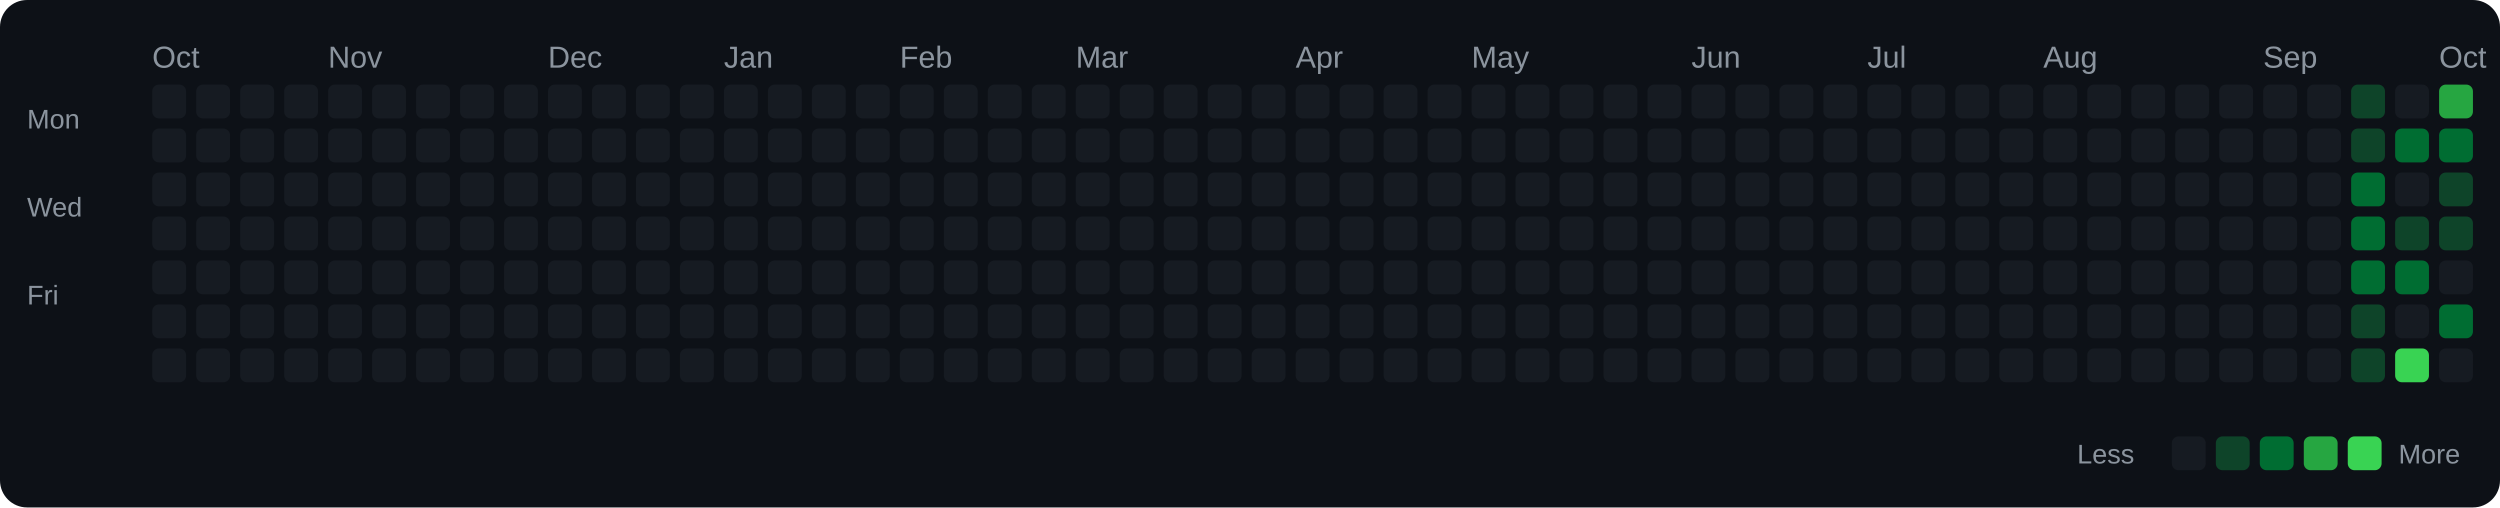
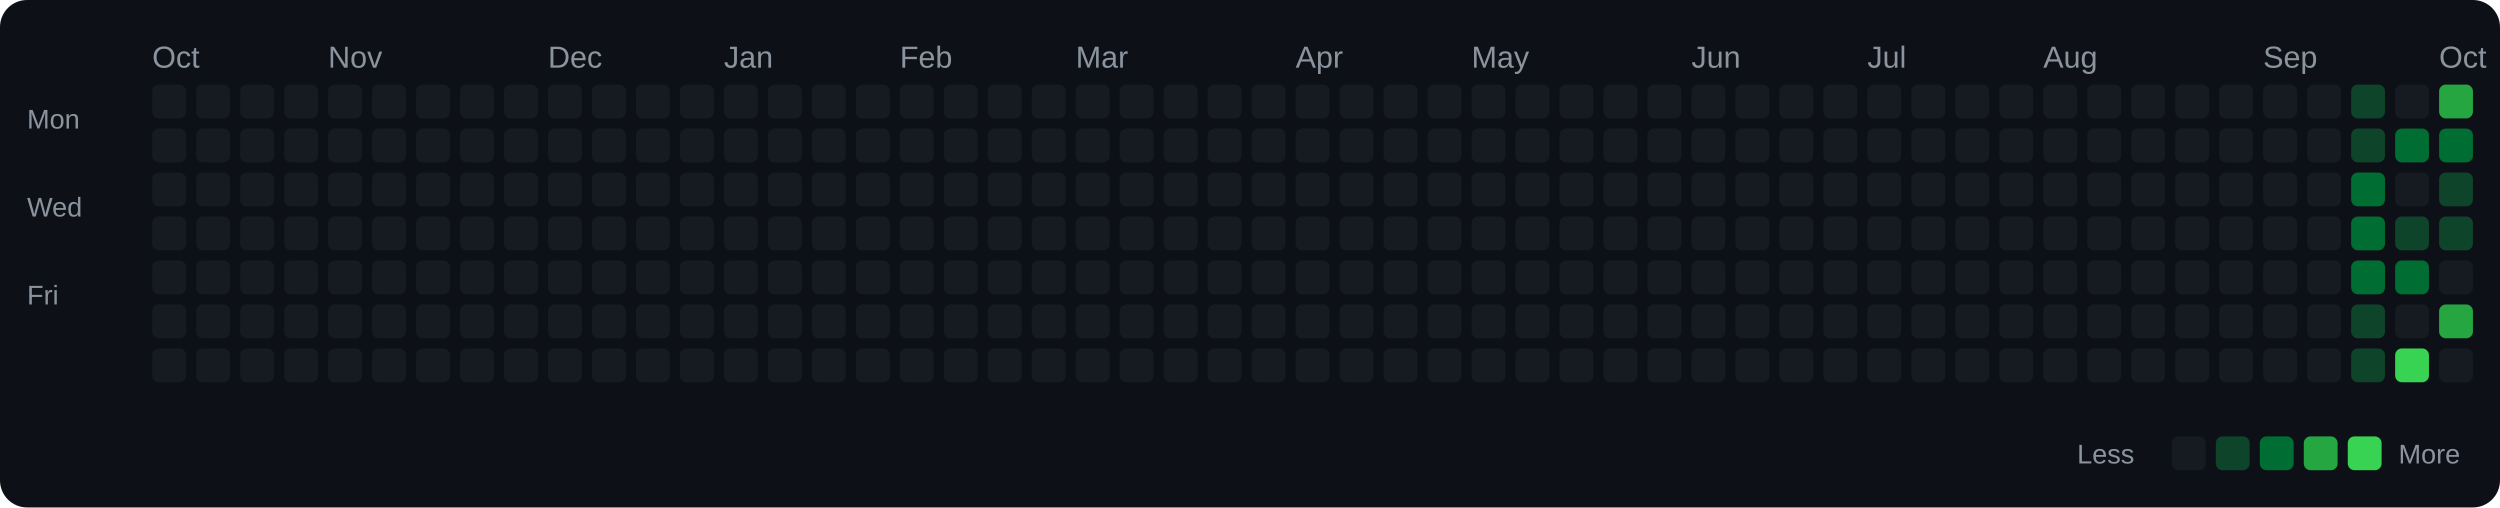
<svg xmlns="http://www.w3.org/2000/svg" width="739" height="150" viewBox="0 0 739 150" role="img" aria-labelledby="title description">
  <rect width="100%" height="100%" fill="#0d1117" rx="8" />
  <text x="45" y="20" fill="#8b949e" font-family="Arial, sans-serif" font-size="9"> Oct </text>
  <text x="97" y="20" fill="#8b949e" font-family="Arial, sans-serif" font-size="9"> Nov </text>
  <text x="162" y="20" fill="#8b949e" font-family="Arial, sans-serif" font-size="9"> Dec </text>
  <text x="214" y="20" fill="#8b949e" font-family="Arial, sans-serif" font-size="9"> Jan </text>
  <text x="266" y="20" fill="#8b949e" font-family="Arial, sans-serif" font-size="9"> Feb </text>
  <text x="318" y="20" fill="#8b949e" font-family="Arial, sans-serif" font-size="9"> Mar </text>
  <text x="383" y="20" fill="#8b949e" font-family="Arial, sans-serif" font-size="9"> Apr </text>
  <text x="435" y="20" fill="#8b949e" font-family="Arial, sans-serif" font-size="9"> May </text>
  <text x="500" y="20" fill="#8b949e" font-family="Arial, sans-serif" font-size="9"> Jun </text>
  <text x="552" y="20" fill="#8b949e" font-family="Arial, sans-serif" font-size="9"> Jul </text>
  <text x="604" y="20" fill="#8b949e" font-family="Arial, sans-serif" font-size="9"> Aug </text>
  <text x="669" y="20" fill="#8b949e" font-family="Arial, sans-serif" font-size="9"> Sep </text>
  <text x="721" y="20" fill="#8b949e" font-family="Arial, sans-serif" font-size="9"> Oct </text>
  <rect x="45" y="25" width="10" height="10" rx="2" fill="#161b22"> </rect>
  <rect x="45" y="38" width="10" height="10" rx="2" fill="#161b22"> </rect>
  <rect x="45" y="51" width="10" height="10" rx="2" fill="#161b22"> </rect>
  <rect x="45" y="64" width="10" height="10" rx="2" fill="#161b22"> </rect>
  <rect x="45" y="77" width="10" height="10" rx="2" fill="#161b22"> </rect>
  <rect x="45" y="90" width="10" height="10" rx="2" fill="#161b22"> </rect>
  <rect x="45" y="103" width="10" height="10" rx="2" fill="#161b22"> </rect>
  <rect x="58" y="25" width="10" height="10" rx="2" fill="#161b22"> </rect>
  <rect x="58" y="38" width="10" height="10" rx="2" fill="#161b22"> </rect>
  <rect x="58" y="51" width="10" height="10" rx="2" fill="#161b22"> </rect>
  <rect x="58" y="64" width="10" height="10" rx="2" fill="#161b22"> </rect>
  <rect x="58" y="77" width="10" height="10" rx="2" fill="#161b22"> </rect>
  <rect x="58" y="90" width="10" height="10" rx="2" fill="#161b22"> </rect>
  <rect x="58" y="103" width="10" height="10" rx="2" fill="#161b22"> </rect>
  <rect x="71" y="25" width="10" height="10" rx="2" fill="#161b22"> </rect>
  <rect x="71" y="38" width="10" height="10" rx="2" fill="#161b22"> </rect>
  <rect x="71" y="51" width="10" height="10" rx="2" fill="#161b22"> </rect>
  <rect x="71" y="64" width="10" height="10" rx="2" fill="#161b22"> </rect>
  <rect x="71" y="77" width="10" height="10" rx="2" fill="#161b22"> </rect>
  <rect x="71" y="90" width="10" height="10" rx="2" fill="#161b22"> </rect>
  <rect x="71" y="103" width="10" height="10" rx="2" fill="#161b22"> </rect>
  <rect x="84" y="25" width="10" height="10" rx="2" fill="#161b22"> </rect>
  <rect x="84" y="38" width="10" height="10" rx="2" fill="#161b22"> </rect>
  <rect x="84" y="51" width="10" height="10" rx="2" fill="#161b22"> </rect>
  <rect x="84" y="64" width="10" height="10" rx="2" fill="#161b22"> </rect>
  <rect x="84" y="77" width="10" height="10" rx="2" fill="#161b22"> </rect>
  <rect x="84" y="90" width="10" height="10" rx="2" fill="#161b22"> </rect>
  <rect x="84" y="103" width="10" height="10" rx="2" fill="#161b22"> </rect>
  <rect x="97" y="25" width="10" height="10" rx="2" fill="#161b22"> </rect>
  <rect x="97" y="38" width="10" height="10" rx="2" fill="#161b22"> </rect>
  <rect x="97" y="51" width="10" height="10" rx="2" fill="#161b22"> </rect>
  <rect x="97" y="64" width="10" height="10" rx="2" fill="#161b22"> </rect>
  <rect x="97" y="77" width="10" height="10" rx="2" fill="#161b22"> </rect>
  <rect x="97" y="90" width="10" height="10" rx="2" fill="#161b22"> </rect>
  <rect x="97" y="103" width="10" height="10" rx="2" fill="#161b22"> </rect>
  <rect x="110" y="25" width="10" height="10" rx="2" fill="#161b22"> </rect>
  <rect x="110" y="38" width="10" height="10" rx="2" fill="#161b22"> </rect>
  <rect x="110" y="51" width="10" height="10" rx="2" fill="#161b22"> </rect>
  <rect x="110" y="64" width="10" height="10" rx="2" fill="#161b22"> </rect>
  <rect x="110" y="77" width="10" height="10" rx="2" fill="#161b22"> </rect>
  <rect x="110" y="90" width="10" height="10" rx="2" fill="#161b22"> </rect>
  <rect x="110" y="103" width="10" height="10" rx="2" fill="#161b22"> </rect>
  <rect x="123" y="25" width="10" height="10" rx="2" fill="#161b22"> </rect>
  <rect x="123" y="38" width="10" height="10" rx="2" fill="#161b22"> </rect>
  <rect x="123" y="51" width="10" height="10" rx="2" fill="#161b22"> </rect>
  <rect x="123" y="64" width="10" height="10" rx="2" fill="#161b22"> </rect>
  <rect x="123" y="77" width="10" height="10" rx="2" fill="#161b22"> </rect>
  <rect x="123" y="90" width="10" height="10" rx="2" fill="#161b22"> </rect>
  <rect x="123" y="103" width="10" height="10" rx="2" fill="#161b22"> </rect>
  <rect x="136" y="25" width="10" height="10" rx="2" fill="#161b22"> </rect>
  <rect x="136" y="38" width="10" height="10" rx="2" fill="#161b22"> </rect>
  <rect x="136" y="51" width="10" height="10" rx="2" fill="#161b22"> </rect>
  <rect x="136" y="64" width="10" height="10" rx="2" fill="#161b22"> </rect>
  <rect x="136" y="77" width="10" height="10" rx="2" fill="#161b22"> </rect>
  <rect x="136" y="90" width="10" height="10" rx="2" fill="#161b22"> </rect>
  <rect x="136" y="103" width="10" height="10" rx="2" fill="#161b22"> </rect>
  <rect x="149" y="25" width="10" height="10" rx="2" fill="#161b22"> </rect>
  <rect x="149" y="38" width="10" height="10" rx="2" fill="#161b22"> </rect>
  <rect x="149" y="51" width="10" height="10" rx="2" fill="#161b22"> </rect>
  <rect x="149" y="64" width="10" height="10" rx="2" fill="#161b22"> </rect>
  <rect x="149" y="77" width="10" height="10" rx="2" fill="#161b22"> </rect>
  <rect x="149" y="90" width="10" height="10" rx="2" fill="#161b22"> </rect>
  <rect x="149" y="103" width="10" height="10" rx="2" fill="#161b22"> </rect>
  <rect x="162" y="25" width="10" height="10" rx="2" fill="#161b22"> </rect>
  <rect x="162" y="38" width="10" height="10" rx="2" fill="#161b22"> </rect>
  <rect x="162" y="51" width="10" height="10" rx="2" fill="#161b22"> </rect>
  <rect x="162" y="64" width="10" height="10" rx="2" fill="#161b22"> </rect>
  <rect x="162" y="77" width="10" height="10" rx="2" fill="#161b22"> </rect>
  <rect x="162" y="90" width="10" height="10" rx="2" fill="#161b22"> </rect>
  <rect x="162" y="103" width="10" height="10" rx="2" fill="#161b22"> </rect>
  <rect x="175" y="25" width="10" height="10" rx="2" fill="#161b22"> </rect>
  <rect x="175" y="38" width="10" height="10" rx="2" fill="#161b22"> </rect>
  <rect x="175" y="51" width="10" height="10" rx="2" fill="#161b22"> </rect>
  <rect x="175" y="64" width="10" height="10" rx="2" fill="#161b22"> </rect>
  <rect x="175" y="77" width="10" height="10" rx="2" fill="#161b22"> </rect>
  <rect x="175" y="90" width="10" height="10" rx="2" fill="#161b22"> </rect>
  <rect x="175" y="103" width="10" height="10" rx="2" fill="#161b22"> </rect>
  <rect x="188" y="25" width="10" height="10" rx="2" fill="#161b22"> </rect>
  <rect x="188" y="38" width="10" height="10" rx="2" fill="#161b22"> </rect>
  <rect x="188" y="51" width="10" height="10" rx="2" fill="#161b22"> </rect>
  <rect x="188" y="64" width="10" height="10" rx="2" fill="#161b22"> </rect>
  <rect x="188" y="77" width="10" height="10" rx="2" fill="#161b22"> </rect>
  <rect x="188" y="90" width="10" height="10" rx="2" fill="#161b22"> </rect>
  <rect x="188" y="103" width="10" height="10" rx="2" fill="#161b22"> </rect>
  <rect x="201" y="25" width="10" height="10" rx="2" fill="#161b22"> </rect>
  <rect x="201" y="38" width="10" height="10" rx="2" fill="#161b22"> </rect>
  <rect x="201" y="51" width="10" height="10" rx="2" fill="#161b22"> </rect>
  <rect x="201" y="64" width="10" height="10" rx="2" fill="#161b22"> </rect>
  <rect x="201" y="77" width="10" height="10" rx="2" fill="#161b22"> </rect>
  <rect x="201" y="90" width="10" height="10" rx="2" fill="#161b22"> </rect>
  <rect x="201" y="103" width="10" height="10" rx="2" fill="#161b22"> </rect>
  <rect x="214" y="25" width="10" height="10" rx="2" fill="#161b22"> </rect>
  <rect x="214" y="38" width="10" height="10" rx="2" fill="#161b22"> </rect>
  <rect x="214" y="51" width="10" height="10" rx="2" fill="#161b22"> </rect>
  <rect x="214" y="64" width="10" height="10" rx="2" fill="#161b22"> </rect>
  <rect x="214" y="77" width="10" height="10" rx="2" fill="#161b22"> </rect>
  <rect x="214" y="90" width="10" height="10" rx="2" fill="#161b22"> </rect>
  <rect x="214" y="103" width="10" height="10" rx="2" fill="#161b22"> </rect>
  <rect x="227" y="25" width="10" height="10" rx="2" fill="#161b22"> </rect>
  <rect x="227" y="38" width="10" height="10" rx="2" fill="#161b22"> </rect>
  <rect x="227" y="51" width="10" height="10" rx="2" fill="#161b22"> </rect>
  <rect x="227" y="64" width="10" height="10" rx="2" fill="#161b22"> </rect>
  <rect x="227" y="77" width="10" height="10" rx="2" fill="#161b22"> </rect>
  <rect x="227" y="90" width="10" height="10" rx="2" fill="#161b22"> </rect>
  <rect x="227" y="103" width="10" height="10" rx="2" fill="#161b22"> </rect>
  <rect x="240" y="25" width="10" height="10" rx="2" fill="#161b22"> </rect>
  <rect x="240" y="38" width="10" height="10" rx="2" fill="#161b22"> </rect>
  <rect x="240" y="51" width="10" height="10" rx="2" fill="#161b22"> </rect>
  <rect x="240" y="64" width="10" height="10" rx="2" fill="#161b22"> </rect>
  <rect x="240" y="77" width="10" height="10" rx="2" fill="#161b22"> </rect>
  <rect x="240" y="90" width="10" height="10" rx="2" fill="#161b22"> </rect>
  <rect x="240" y="103" width="10" height="10" rx="2" fill="#161b22"> </rect>
  <rect x="253" y="25" width="10" height="10" rx="2" fill="#161b22"> </rect>
  <rect x="253" y="38" width="10" height="10" rx="2" fill="#161b22"> </rect>
  <rect x="253" y="51" width="10" height="10" rx="2" fill="#161b22"> </rect>
  <rect x="253" y="64" width="10" height="10" rx="2" fill="#161b22"> </rect>
  <rect x="253" y="77" width="10" height="10" rx="2" fill="#161b22"> </rect>
  <rect x="253" y="90" width="10" height="10" rx="2" fill="#161b22"> </rect>
  <rect x="253" y="103" width="10" height="10" rx="2" fill="#161b22"> </rect>
  <rect x="266" y="25" width="10" height="10" rx="2" fill="#161b22"> </rect>
  <rect x="266" y="38" width="10" height="10" rx="2" fill="#161b22"> </rect>
  <rect x="266" y="51" width="10" height="10" rx="2" fill="#161b22"> </rect>
  <rect x="266" y="64" width="10" height="10" rx="2" fill="#161b22"> </rect>
  <rect x="266" y="77" width="10" height="10" rx="2" fill="#161b22"> </rect>
  <rect x="266" y="90" width="10" height="10" rx="2" fill="#161b22"> </rect>
  <rect x="266" y="103" width="10" height="10" rx="2" fill="#161b22"> </rect>
  <rect x="279" y="25" width="10" height="10" rx="2" fill="#161b22"> </rect>
  <rect x="279" y="38" width="10" height="10" rx="2" fill="#161b22"> </rect>
  <rect x="279" y="51" width="10" height="10" rx="2" fill="#161b22"> </rect>
  <rect x="279" y="64" width="10" height="10" rx="2" fill="#161b22"> </rect>
  <rect x="279" y="77" width="10" height="10" rx="2" fill="#161b22"> </rect>
  <rect x="279" y="90" width="10" height="10" rx="2" fill="#161b22"> </rect>
  <rect x="279" y="103" width="10" height="10" rx="2" fill="#161b22"> </rect>
  <rect x="292" y="25" width="10" height="10" rx="2" fill="#161b22"> </rect>
  <rect x="292" y="38" width="10" height="10" rx="2" fill="#161b22"> </rect>
  <rect x="292" y="51" width="10" height="10" rx="2" fill="#161b22"> </rect>
  <rect x="292" y="64" width="10" height="10" rx="2" fill="#161b22"> </rect>
  <rect x="292" y="77" width="10" height="10" rx="2" fill="#161b22"> </rect>
  <rect x="292" y="90" width="10" height="10" rx="2" fill="#161b22"> </rect>
  <rect x="292" y="103" width="10" height="10" rx="2" fill="#161b22"> </rect>
  <rect x="305" y="25" width="10" height="10" rx="2" fill="#161b22"> </rect>
  <rect x="305" y="38" width="10" height="10" rx="2" fill="#161b22"> </rect>
  <rect x="305" y="51" width="10" height="10" rx="2" fill="#161b22"> </rect>
  <rect x="305" y="64" width="10" height="10" rx="2" fill="#161b22"> </rect>
  <rect x="305" y="77" width="10" height="10" rx="2" fill="#161b22"> </rect>
  <rect x="305" y="90" width="10" height="10" rx="2" fill="#161b22"> </rect>
  <rect x="305" y="103" width="10" height="10" rx="2" fill="#161b22"> </rect>
  <rect x="318" y="25" width="10" height="10" rx="2" fill="#161b22"> </rect>
  <rect x="318" y="38" width="10" height="10" rx="2" fill="#161b22"> </rect>
  <rect x="318" y="51" width="10" height="10" rx="2" fill="#161b22"> </rect>
  <rect x="318" y="64" width="10" height="10" rx="2" fill="#161b22"> </rect>
  <rect x="318" y="77" width="10" height="10" rx="2" fill="#161b22"> </rect>
  <rect x="318" y="90" width="10" height="10" rx="2" fill="#161b22"> </rect>
  <rect x="318" y="103" width="10" height="10" rx="2" fill="#161b22"> </rect>
  <rect x="331" y="25" width="10" height="10" rx="2" fill="#161b22"> </rect>
  <rect x="331" y="38" width="10" height="10" rx="2" fill="#161b22"> </rect>
  <rect x="331" y="51" width="10" height="10" rx="2" fill="#161b22"> </rect>
  <rect x="331" y="64" width="10" height="10" rx="2" fill="#161b22"> </rect>
  <rect x="331" y="77" width="10" height="10" rx="2" fill="#161b22"> </rect>
  <rect x="331" y="90" width="10" height="10" rx="2" fill="#161b22"> </rect>
  <rect x="331" y="103" width="10" height="10" rx="2" fill="#161b22"> </rect>
  <rect x="344" y="25" width="10" height="10" rx="2" fill="#161b22"> </rect>
  <rect x="344" y="38" width="10" height="10" rx="2" fill="#161b22"> </rect>
  <rect x="344" y="51" width="10" height="10" rx="2" fill="#161b22"> </rect>
  <rect x="344" y="64" width="10" height="10" rx="2" fill="#161b22"> </rect>
  <rect x="344" y="77" width="10" height="10" rx="2" fill="#161b22"> </rect>
  <rect x="344" y="90" width="10" height="10" rx="2" fill="#161b22"> </rect>
  <rect x="344" y="103" width="10" height="10" rx="2" fill="#161b22"> </rect>
  <rect x="357" y="25" width="10" height="10" rx="2" fill="#161b22"> </rect>
  <rect x="357" y="38" width="10" height="10" rx="2" fill="#161b22"> </rect>
  <rect x="357" y="51" width="10" height="10" rx="2" fill="#161b22"> </rect>
  <rect x="357" y="64" width="10" height="10" rx="2" fill="#161b22"> </rect>
  <rect x="357" y="77" width="10" height="10" rx="2" fill="#161b22"> </rect>
  <rect x="357" y="90" width="10" height="10" rx="2" fill="#161b22"> </rect>
  <rect x="357" y="103" width="10" height="10" rx="2" fill="#161b22"> </rect>
  <rect x="370" y="25" width="10" height="10" rx="2" fill="#161b22"> </rect>
  <rect x="370" y="38" width="10" height="10" rx="2" fill="#161b22"> </rect>
  <rect x="370" y="51" width="10" height="10" rx="2" fill="#161b22"> </rect>
  <rect x="370" y="64" width="10" height="10" rx="2" fill="#161b22"> </rect>
  <rect x="370" y="77" width="10" height="10" rx="2" fill="#161b22"> </rect>
  <rect x="370" y="90" width="10" height="10" rx="2" fill="#161b22"> </rect>
  <rect x="370" y="103" width="10" height="10" rx="2" fill="#161b22"> </rect>
  <rect x="383" y="25" width="10" height="10" rx="2" fill="#161b22"> </rect>
  <rect x="383" y="38" width="10" height="10" rx="2" fill="#161b22"> </rect>
  <rect x="383" y="51" width="10" height="10" rx="2" fill="#161b22"> </rect>
  <rect x="383" y="64" width="10" height="10" rx="2" fill="#161b22"> </rect>
  <rect x="383" y="77" width="10" height="10" rx="2" fill="#161b22"> </rect>
  <rect x="383" y="90" width="10" height="10" rx="2" fill="#161b22"> </rect>
  <rect x="383" y="103" width="10" height="10" rx="2" fill="#161b22"> </rect>
  <rect x="396" y="25" width="10" height="10" rx="2" fill="#161b22"> </rect>
  <rect x="396" y="38" width="10" height="10" rx="2" fill="#161b22"> </rect>
  <rect x="396" y="51" width="10" height="10" rx="2" fill="#161b22"> </rect>
  <rect x="396" y="64" width="10" height="10" rx="2" fill="#161b22"> </rect>
  <rect x="396" y="77" width="10" height="10" rx="2" fill="#161b22"> </rect>
  <rect x="396" y="90" width="10" height="10" rx="2" fill="#161b22"> </rect>
  <rect x="396" y="103" width="10" height="10" rx="2" fill="#161b22"> </rect>
  <rect x="409" y="25" width="10" height="10" rx="2" fill="#161b22"> </rect>
  <rect x="409" y="38" width="10" height="10" rx="2" fill="#161b22"> </rect>
  <rect x="409" y="51" width="10" height="10" rx="2" fill="#161b22"> </rect>
  <rect x="409" y="64" width="10" height="10" rx="2" fill="#161b22"> </rect>
  <rect x="409" y="77" width="10" height="10" rx="2" fill="#161b22"> </rect>
  <rect x="409" y="90" width="10" height="10" rx="2" fill="#161b22"> </rect>
  <rect x="409" y="103" width="10" height="10" rx="2" fill="#161b22"> </rect>
  <rect x="422" y="25" width="10" height="10" rx="2" fill="#161b22"> </rect>
  <rect x="422" y="38" width="10" height="10" rx="2" fill="#161b22"> </rect>
  <rect x="422" y="51" width="10" height="10" rx="2" fill="#161b22"> </rect>
  <rect x="422" y="64" width="10" height="10" rx="2" fill="#161b22"> </rect>
  <rect x="422" y="77" width="10" height="10" rx="2" fill="#161b22"> </rect>
  <rect x="422" y="90" width="10" height="10" rx="2" fill="#161b22"> </rect>
  <rect x="422" y="103" width="10" height="10" rx="2" fill="#161b22"> </rect>
  <rect x="435" y="25" width="10" height="10" rx="2" fill="#161b22"> </rect>
  <rect x="435" y="38" width="10" height="10" rx="2" fill="#161b22"> </rect>
  <rect x="435" y="51" width="10" height="10" rx="2" fill="#161b22"> </rect>
  <rect x="435" y="64" width="10" height="10" rx="2" fill="#161b22"> </rect>
  <rect x="435" y="77" width="10" height="10" rx="2" fill="#161b22"> </rect>
  <rect x="435" y="90" width="10" height="10" rx="2" fill="#161b22"> </rect>
  <rect x="435" y="103" width="10" height="10" rx="2" fill="#161b22"> </rect>
  <rect x="448" y="25" width="10" height="10" rx="2" fill="#161b22"> </rect>
  <rect x="448" y="38" width="10" height="10" rx="2" fill="#161b22"> </rect>
  <rect x="448" y="51" width="10" height="10" rx="2" fill="#161b22"> </rect>
  <rect x="448" y="64" width="10" height="10" rx="2" fill="#161b22"> </rect>
  <rect x="448" y="77" width="10" height="10" rx="2" fill="#161b22"> </rect>
  <rect x="448" y="90" width="10" height="10" rx="2" fill="#161b22"> </rect>
  <rect x="448" y="103" width="10" height="10" rx="2" fill="#161b22"> </rect>
  <rect x="461" y="25" width="10" height="10" rx="2" fill="#161b22"> </rect>
  <rect x="461" y="38" width="10" height="10" rx="2" fill="#161b22"> </rect>
  <rect x="461" y="51" width="10" height="10" rx="2" fill="#161b22"> </rect>
  <rect x="461" y="64" width="10" height="10" rx="2" fill="#161b22"> </rect>
  <rect x="461" y="77" width="10" height="10" rx="2" fill="#161b22"> </rect>
  <rect x="461" y="90" width="10" height="10" rx="2" fill="#161b22"> </rect>
  <rect x="461" y="103" width="10" height="10" rx="2" fill="#161b22"> </rect>
  <rect x="474" y="25" width="10" height="10" rx="2" fill="#161b22"> </rect>
  <rect x="474" y="38" width="10" height="10" rx="2" fill="#161b22"> </rect>
  <rect x="474" y="51" width="10" height="10" rx="2" fill="#161b22"> </rect>
  <rect x="474" y="64" width="10" height="10" rx="2" fill="#161b22"> </rect>
  <rect x="474" y="77" width="10" height="10" rx="2" fill="#161b22"> </rect>
  <rect x="474" y="90" width="10" height="10" rx="2" fill="#161b22"> </rect>
  <rect x="474" y="103" width="10" height="10" rx="2" fill="#161b22"> </rect>
  <rect x="487" y="25" width="10" height="10" rx="2" fill="#161b22"> </rect>
  <rect x="487" y="38" width="10" height="10" rx="2" fill="#161b22"> </rect>
  <rect x="487" y="51" width="10" height="10" rx="2" fill="#161b22"> </rect>
  <rect x="487" y="64" width="10" height="10" rx="2" fill="#161b22"> </rect>
  <rect x="487" y="77" width="10" height="10" rx="2" fill="#161b22"> </rect>
  <rect x="487" y="90" width="10" height="10" rx="2" fill="#161b22"> </rect>
  <rect x="487" y="103" width="10" height="10" rx="2" fill="#161b22"> </rect>
  <rect x="500" y="25" width="10" height="10" rx="2" fill="#161b22"> </rect>
  <rect x="500" y="38" width="10" height="10" rx="2" fill="#161b22"> </rect>
  <rect x="500" y="51" width="10" height="10" rx="2" fill="#161b22"> </rect>
  <rect x="500" y="64" width="10" height="10" rx="2" fill="#161b22"> </rect>
  <rect x="500" y="77" width="10" height="10" rx="2" fill="#161b22"> </rect>
  <rect x="500" y="90" width="10" height="10" rx="2" fill="#161b22"> </rect>
  <rect x="500" y="103" width="10" height="10" rx="2" fill="#161b22"> </rect>
  <rect x="513" y="25" width="10" height="10" rx="2" fill="#161b22"> </rect>
  <rect x="513" y="38" width="10" height="10" rx="2" fill="#161b22"> </rect>
  <rect x="513" y="51" width="10" height="10" rx="2" fill="#161b22"> </rect>
  <rect x="513" y="64" width="10" height="10" rx="2" fill="#161b22"> </rect>
  <rect x="513" y="77" width="10" height="10" rx="2" fill="#161b22"> </rect>
  <rect x="513" y="90" width="10" height="10" rx="2" fill="#161b22"> </rect>
  <rect x="513" y="103" width="10" height="10" rx="2" fill="#161b22"> </rect>
  <rect x="526" y="25" width="10" height="10" rx="2" fill="#161b22"> </rect>
  <rect x="526" y="38" width="10" height="10" rx="2" fill="#161b22"> </rect>
  <rect x="526" y="51" width="10" height="10" rx="2" fill="#161b22"> </rect>
  <rect x="526" y="64" width="10" height="10" rx="2" fill="#161b22"> </rect>
  <rect x="526" y="77" width="10" height="10" rx="2" fill="#161b22"> </rect>
  <rect x="526" y="90" width="10" height="10" rx="2" fill="#161b22"> </rect>
  <rect x="526" y="103" width="10" height="10" rx="2" fill="#161b22"> </rect>
  <rect x="539" y="25" width="10" height="10" rx="2" fill="#161b22"> </rect>
  <rect x="539" y="38" width="10" height="10" rx="2" fill="#161b22"> </rect>
  <rect x="539" y="51" width="10" height="10" rx="2" fill="#161b22"> </rect>
  <rect x="539" y="64" width="10" height="10" rx="2" fill="#161b22"> </rect>
  <rect x="539" y="77" width="10" height="10" rx="2" fill="#161b22"> </rect>
  <rect x="539" y="90" width="10" height="10" rx="2" fill="#161b22"> </rect>
  <rect x="539" y="103" width="10" height="10" rx="2" fill="#161b22"> </rect>
  <rect x="552" y="25" width="10" height="10" rx="2" fill="#161b22"> </rect>
  <rect x="552" y="38" width="10" height="10" rx="2" fill="#161b22"> </rect>
  <rect x="552" y="51" width="10" height="10" rx="2" fill="#161b22"> </rect>
  <rect x="552" y="64" width="10" height="10" rx="2" fill="#161b22"> </rect>
  <rect x="552" y="77" width="10" height="10" rx="2" fill="#161b22"> </rect>
  <rect x="552" y="90" width="10" height="10" rx="2" fill="#161b22"> </rect>
  <rect x="552" y="103" width="10" height="10" rx="2" fill="#161b22"> </rect>
  <rect x="565" y="25" width="10" height="10" rx="2" fill="#161b22"> </rect>
  <rect x="565" y="38" width="10" height="10" rx="2" fill="#161b22"> </rect>
  <rect x="565" y="51" width="10" height="10" rx="2" fill="#161b22"> </rect>
  <rect x="565" y="64" width="10" height="10" rx="2" fill="#161b22"> </rect>
  <rect x="565" y="77" width="10" height="10" rx="2" fill="#161b22"> </rect>
  <rect x="565" y="90" width="10" height="10" rx="2" fill="#161b22"> </rect>
  <rect x="565" y="103" width="10" height="10" rx="2" fill="#161b22"> </rect>
  <rect x="578" y="25" width="10" height="10" rx="2" fill="#161b22"> </rect>
  <rect x="578" y="38" width="10" height="10" rx="2" fill="#161b22"> </rect>
  <rect x="578" y="51" width="10" height="10" rx="2" fill="#161b22"> </rect>
  <rect x="578" y="64" width="10" height="10" rx="2" fill="#161b22"> </rect>
  <rect x="578" y="77" width="10" height="10" rx="2" fill="#161b22"> </rect>
  <rect x="578" y="90" width="10" height="10" rx="2" fill="#161b22"> </rect>
  <rect x="578" y="103" width="10" height="10" rx="2" fill="#161b22"> </rect>
  <rect x="591" y="25" width="10" height="10" rx="2" fill="#161b22"> </rect>
  <rect x="591" y="38" width="10" height="10" rx="2" fill="#161b22"> </rect>
  <rect x="591" y="51" width="10" height="10" rx="2" fill="#161b22"> </rect>
  <rect x="591" y="64" width="10" height="10" rx="2" fill="#161b22"> </rect>
  <rect x="591" y="77" width="10" height="10" rx="2" fill="#161b22"> </rect>
  <rect x="591" y="90" width="10" height="10" rx="2" fill="#161b22"> </rect>
  <rect x="591" y="103" width="10" height="10" rx="2" fill="#161b22"> </rect>
  <rect x="604" y="25" width="10" height="10" rx="2" fill="#161b22"> </rect>
  <rect x="604" y="38" width="10" height="10" rx="2" fill="#161b22"> </rect>
  <rect x="604" y="51" width="10" height="10" rx="2" fill="#161b22"> </rect>
  <rect x="604" y="64" width="10" height="10" rx="2" fill="#161b22"> </rect>
  <rect x="604" y="77" width="10" height="10" rx="2" fill="#161b22"> </rect>
  <rect x="604" y="90" width="10" height="10" rx="2" fill="#161b22"> </rect>
  <rect x="604" y="103" width="10" height="10" rx="2" fill="#161b22"> </rect>
  <rect x="617" y="25" width="10" height="10" rx="2" fill="#161b22"> </rect>
  <rect x="617" y="38" width="10" height="10" rx="2" fill="#161b22"> </rect>
  <rect x="617" y="51" width="10" height="10" rx="2" fill="#161b22"> </rect>
  <rect x="617" y="64" width="10" height="10" rx="2" fill="#161b22"> </rect>
  <rect x="617" y="77" width="10" height="10" rx="2" fill="#161b22"> </rect>
  <rect x="617" y="90" width="10" height="10" rx="2" fill="#161b22"> </rect>
  <rect x="617" y="103" width="10" height="10" rx="2" fill="#161b22"> </rect>
  <rect x="630" y="25" width="10" height="10" rx="2" fill="#161b22"> </rect>
  <rect x="630" y="38" width="10" height="10" rx="2" fill="#161b22"> </rect>
  <rect x="630" y="51" width="10" height="10" rx="2" fill="#161b22"> </rect>
  <rect x="630" y="64" width="10" height="10" rx="2" fill="#161b22"> </rect>
  <rect x="630" y="77" width="10" height="10" rx="2" fill="#161b22"> </rect>
  <rect x="630" y="90" width="10" height="10" rx="2" fill="#161b22"> </rect>
  <rect x="630" y="103" width="10" height="10" rx="2" fill="#161b22"> </rect>
  <rect x="643" y="25" width="10" height="10" rx="2" fill="#161b22"> </rect>
  <rect x="643" y="38" width="10" height="10" rx="2" fill="#161b22"> </rect>
  <rect x="643" y="51" width="10" height="10" rx="2" fill="#161b22"> </rect>
  <rect x="643" y="64" width="10" height="10" rx="2" fill="#161b22"> </rect>
  <rect x="643" y="77" width="10" height="10" rx="2" fill="#161b22"> </rect>
  <rect x="643" y="90" width="10" height="10" rx="2" fill="#161b22"> </rect>
  <rect x="643" y="103" width="10" height="10" rx="2" fill="#161b22"> </rect>
  <rect x="656" y="25" width="10" height="10" rx="2" fill="#161b22"> </rect>
  <rect x="656" y="38" width="10" height="10" rx="2" fill="#161b22"> </rect>
  <rect x="656" y="51" width="10" height="10" rx="2" fill="#161b22"> </rect>
  <rect x="656" y="64" width="10" height="10" rx="2" fill="#161b22"> </rect>
  <rect x="656" y="77" width="10" height="10" rx="2" fill="#161b22"> </rect>
  <rect x="656" y="90" width="10" height="10" rx="2" fill="#161b22"> </rect>
  <rect x="656" y="103" width="10" height="10" rx="2" fill="#161b22"> </rect>
  <rect x="669" y="25" width="10" height="10" rx="2" fill="#161b22"> </rect>
  <rect x="669" y="38" width="10" height="10" rx="2" fill="#161b22"> </rect>
  <rect x="669" y="51" width="10" height="10" rx="2" fill="#161b22"> </rect>
  <rect x="669" y="64" width="10" height="10" rx="2" fill="#161b22"> </rect>
  <rect x="669" y="77" width="10" height="10" rx="2" fill="#161b22"> </rect>
  <rect x="669" y="90" width="10" height="10" rx="2" fill="#161b22"> </rect>
  <rect x="669" y="103" width="10" height="10" rx="2" fill="#161b22"> </rect>
  <rect x="682" y="25" width="10" height="10" rx="2" fill="#161b22"> </rect>
  <rect x="682" y="38" width="10" height="10" rx="2" fill="#161b22"> </rect>
  <rect x="682" y="51" width="10" height="10" rx="2" fill="#161b22"> </rect>
  <rect x="682" y="64" width="10" height="10" rx="2" fill="#161b22"> </rect>
  <rect x="682" y="77" width="10" height="10" rx="2" fill="#161b22"> </rect>
  <rect x="682" y="90" width="10" height="10" rx="2" fill="#161b22"> </rect>
  <rect x="682" y="103" width="10" height="10" rx="2" fill="#161b22"> </rect>
  <rect x="695" y="25" width="10" height="10" rx="2" fill="#0e4429"> </rect>
  <rect x="695" y="38" width="10" height="10" rx="2" fill="#0e4429"> </rect>
  <rect x="695" y="51" width="10" height="10" rx="2" fill="#006d32"> </rect>
  <rect x="695" y="64" width="10" height="10" rx="2" fill="#006d32"> </rect>
  <rect x="695" y="77" width="10" height="10" rx="2" fill="#006d32"> </rect>
  <rect x="695" y="90" width="10" height="10" rx="2" fill="#0e4429"> </rect>
  <rect x="695" y="103" width="10" height="10" rx="2" fill="#0e4429"> </rect>
  <rect x="708" y="25" width="10" height="10" rx="2" fill="#161b22"> </rect>
  <rect x="708" y="38" width="10" height="10" rx="2" fill="#006d32"> </rect>
  <rect x="708" y="51" width="10" height="10" rx="2" fill="#161b22"> </rect>
  <rect x="708" y="64" width="10" height="10" rx="2" fill="#0e4429"> </rect>
  <rect x="708" y="77" width="10" height="10" rx="2" fill="#006d32"> </rect>
  <rect x="708" y="90" width="10" height="10" rx="2" fill="#161b22"> </rect>
  <rect x="708" y="103" width="10" height="10" rx="2" fill="#39d353"> </rect>
  <rect x="721" y="25" width="10" height="10" rx="2" fill="#26a641"> </rect>
  <rect x="721" y="38" width="10" height="10" rx="2" fill="#006d32"> </rect>
  <rect x="721" y="51" width="10" height="10" rx="2" fill="#0e4429"> </rect>
  <rect x="721" y="64" width="10" height="10" rx="2" fill="#0e4429"> </rect>
  <rect x="721" y="77" width="10" height="10" rx="2" fill="#161b22"> </rect>
-   <rect x="721" y="90" width="10" height="10" rx="2" fill="#006d32"> </rect>
+   <rect x="721" y="90" width="10" height="10" rx="2" fill="#26a641"> </rect>
  <rect x="721" y="103" width="10" height="10" rx="2" fill="#161b22"> </rect>
  <text x="8" y="38" fill="#8b949e" font-family="Arial, sans-serif" font-size="8">Mon</text>
  <text x="8" y="64" fill="#8b949e" font-family="Arial, sans-serif" font-size="8">Wed</text>
  <text x="8" y="90" fill="#8b949e" font-family="Arial, sans-serif" font-size="8">Fri</text>
  <text x="614" y="137" fill="#8b949e" font-family="Arial, sans-serif" font-size="8">Less</text>
  <rect x="642" y="129" width="10" height="10" rx="2" fill="#161b22" />
  <rect x="655" y="129" width="10" height="10" rx="2" fill="#0e4429" />
  <rect x="668" y="129" width="10" height="10" rx="2" fill="#006d32" />
  <rect x="681" y="129" width="10" height="10" rx="2" fill="#26a641" />
  <rect x="694" y="129" width="10" height="10" rx="2" fill="#39d353" />
  <text x="709" y="137" fill="#8b949e" font-family="Arial, sans-serif" font-size="8">More</text>
</svg>
